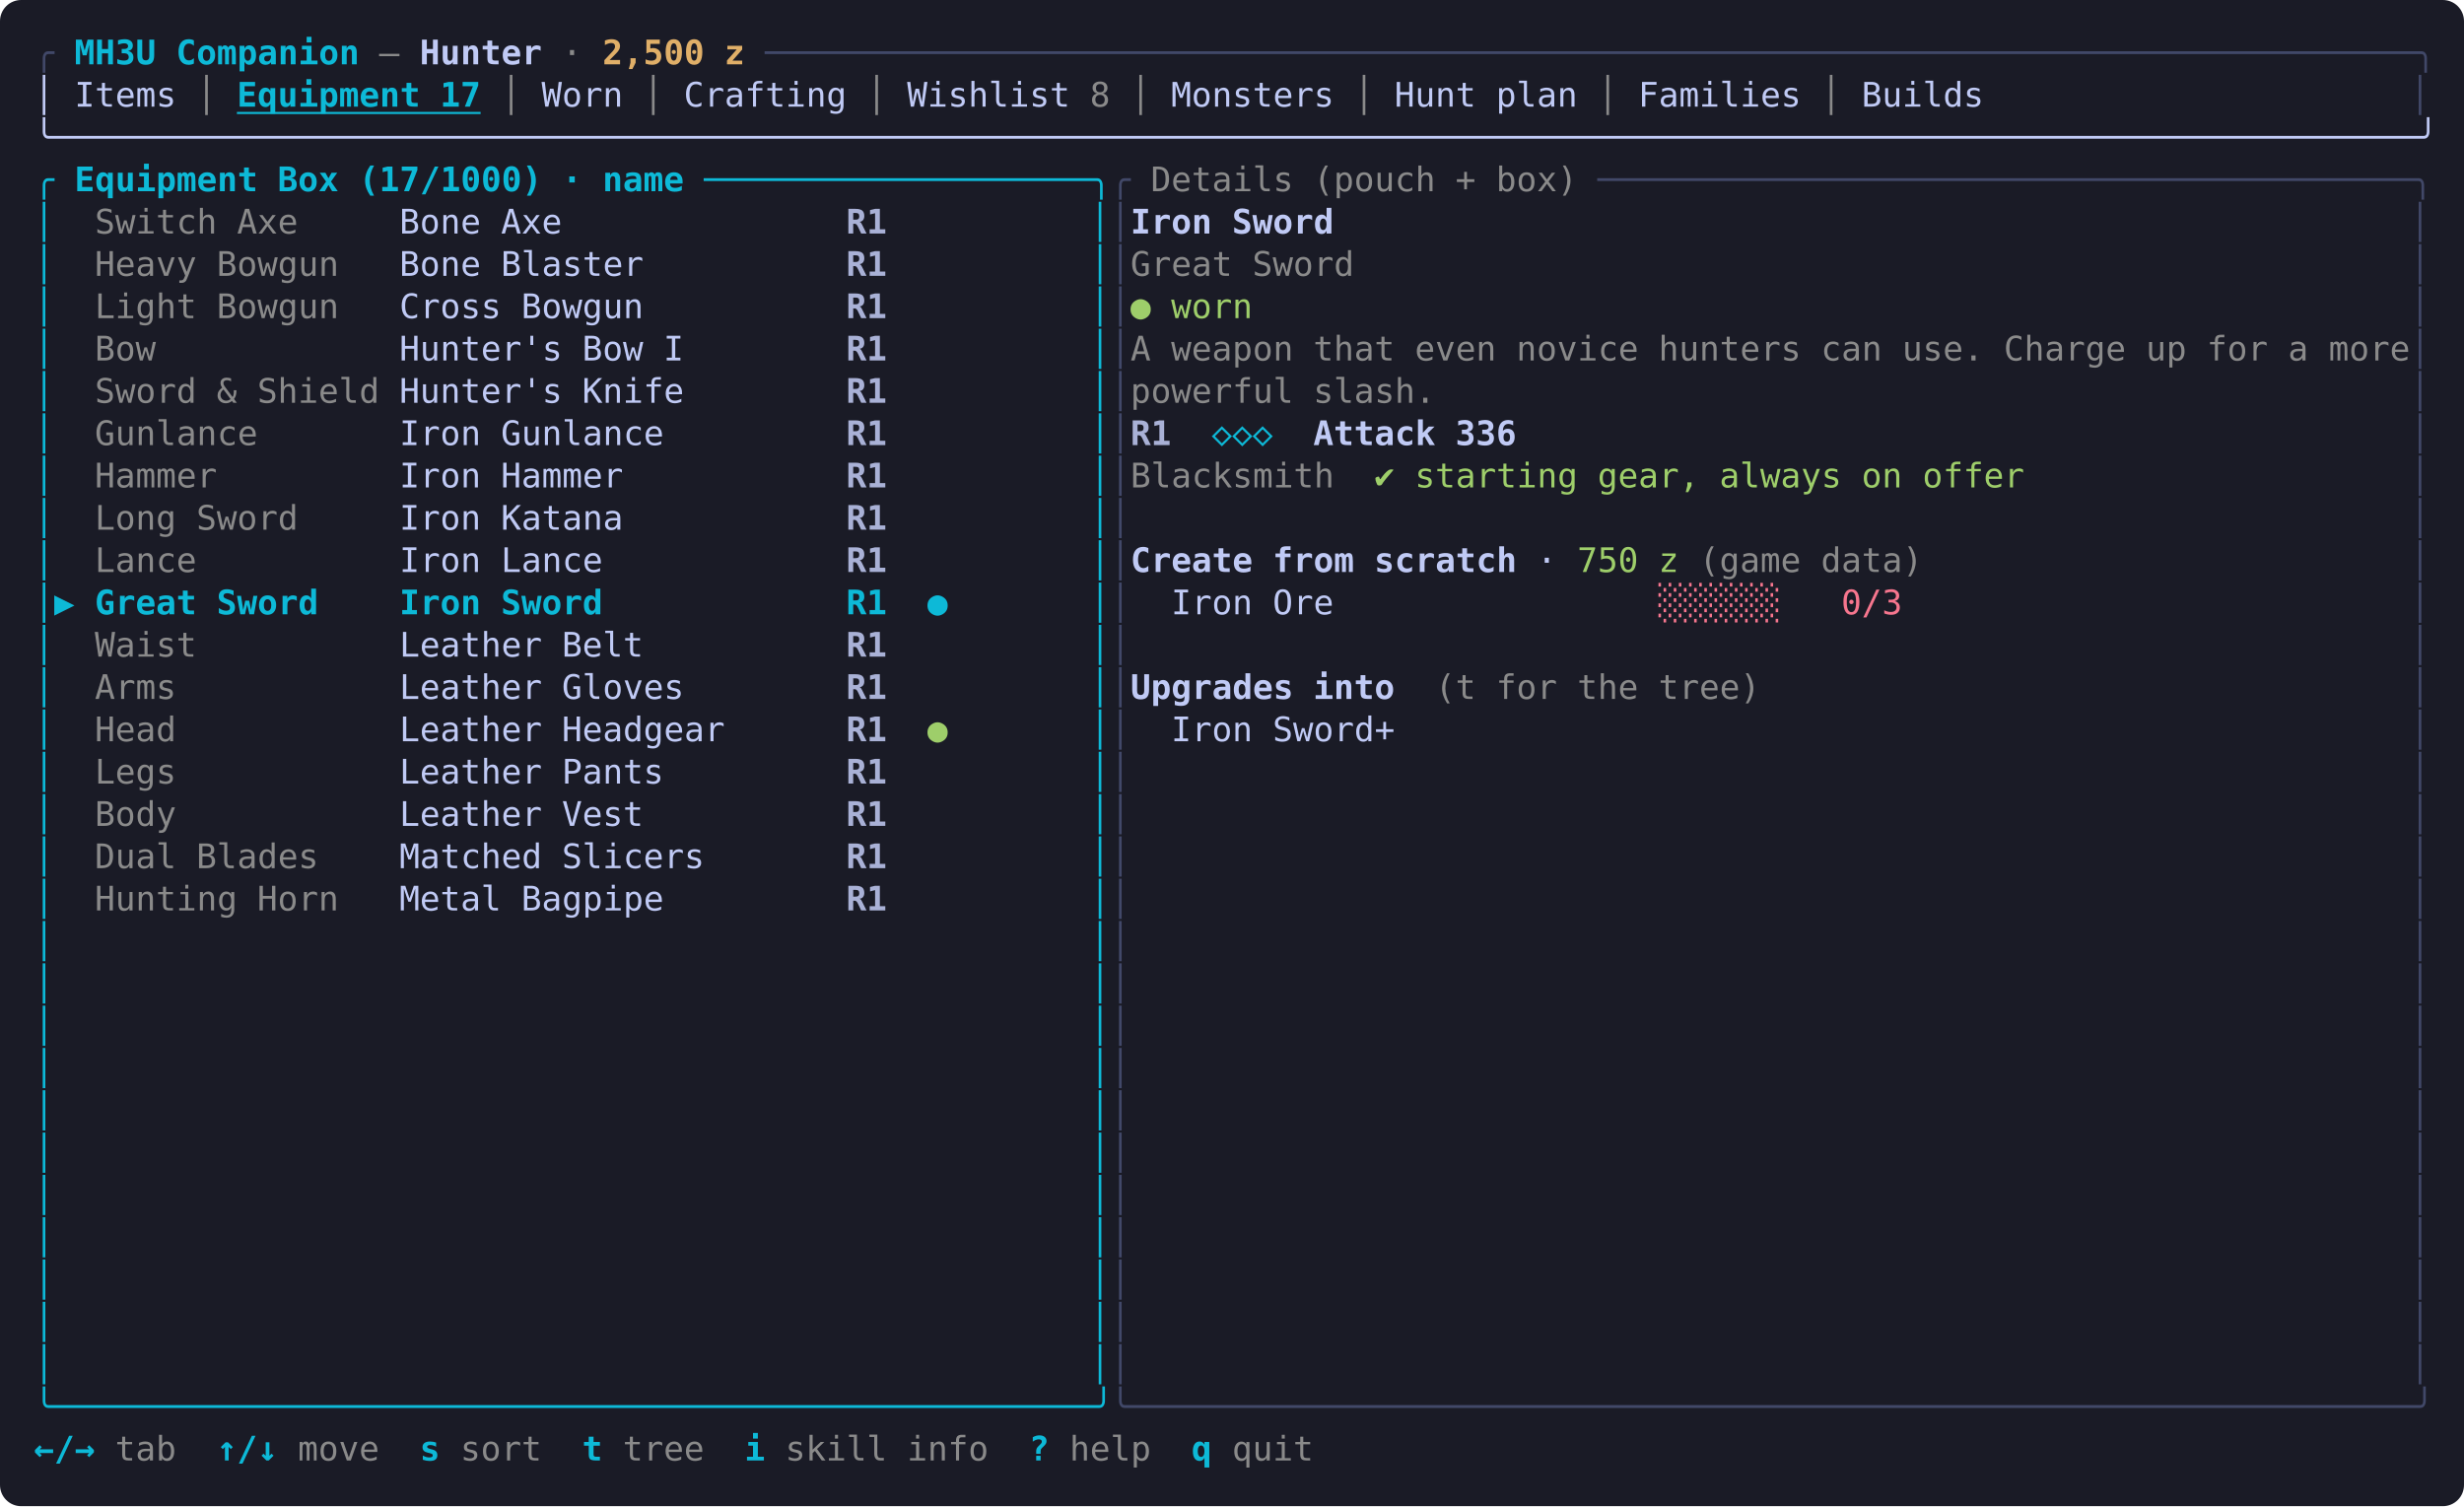
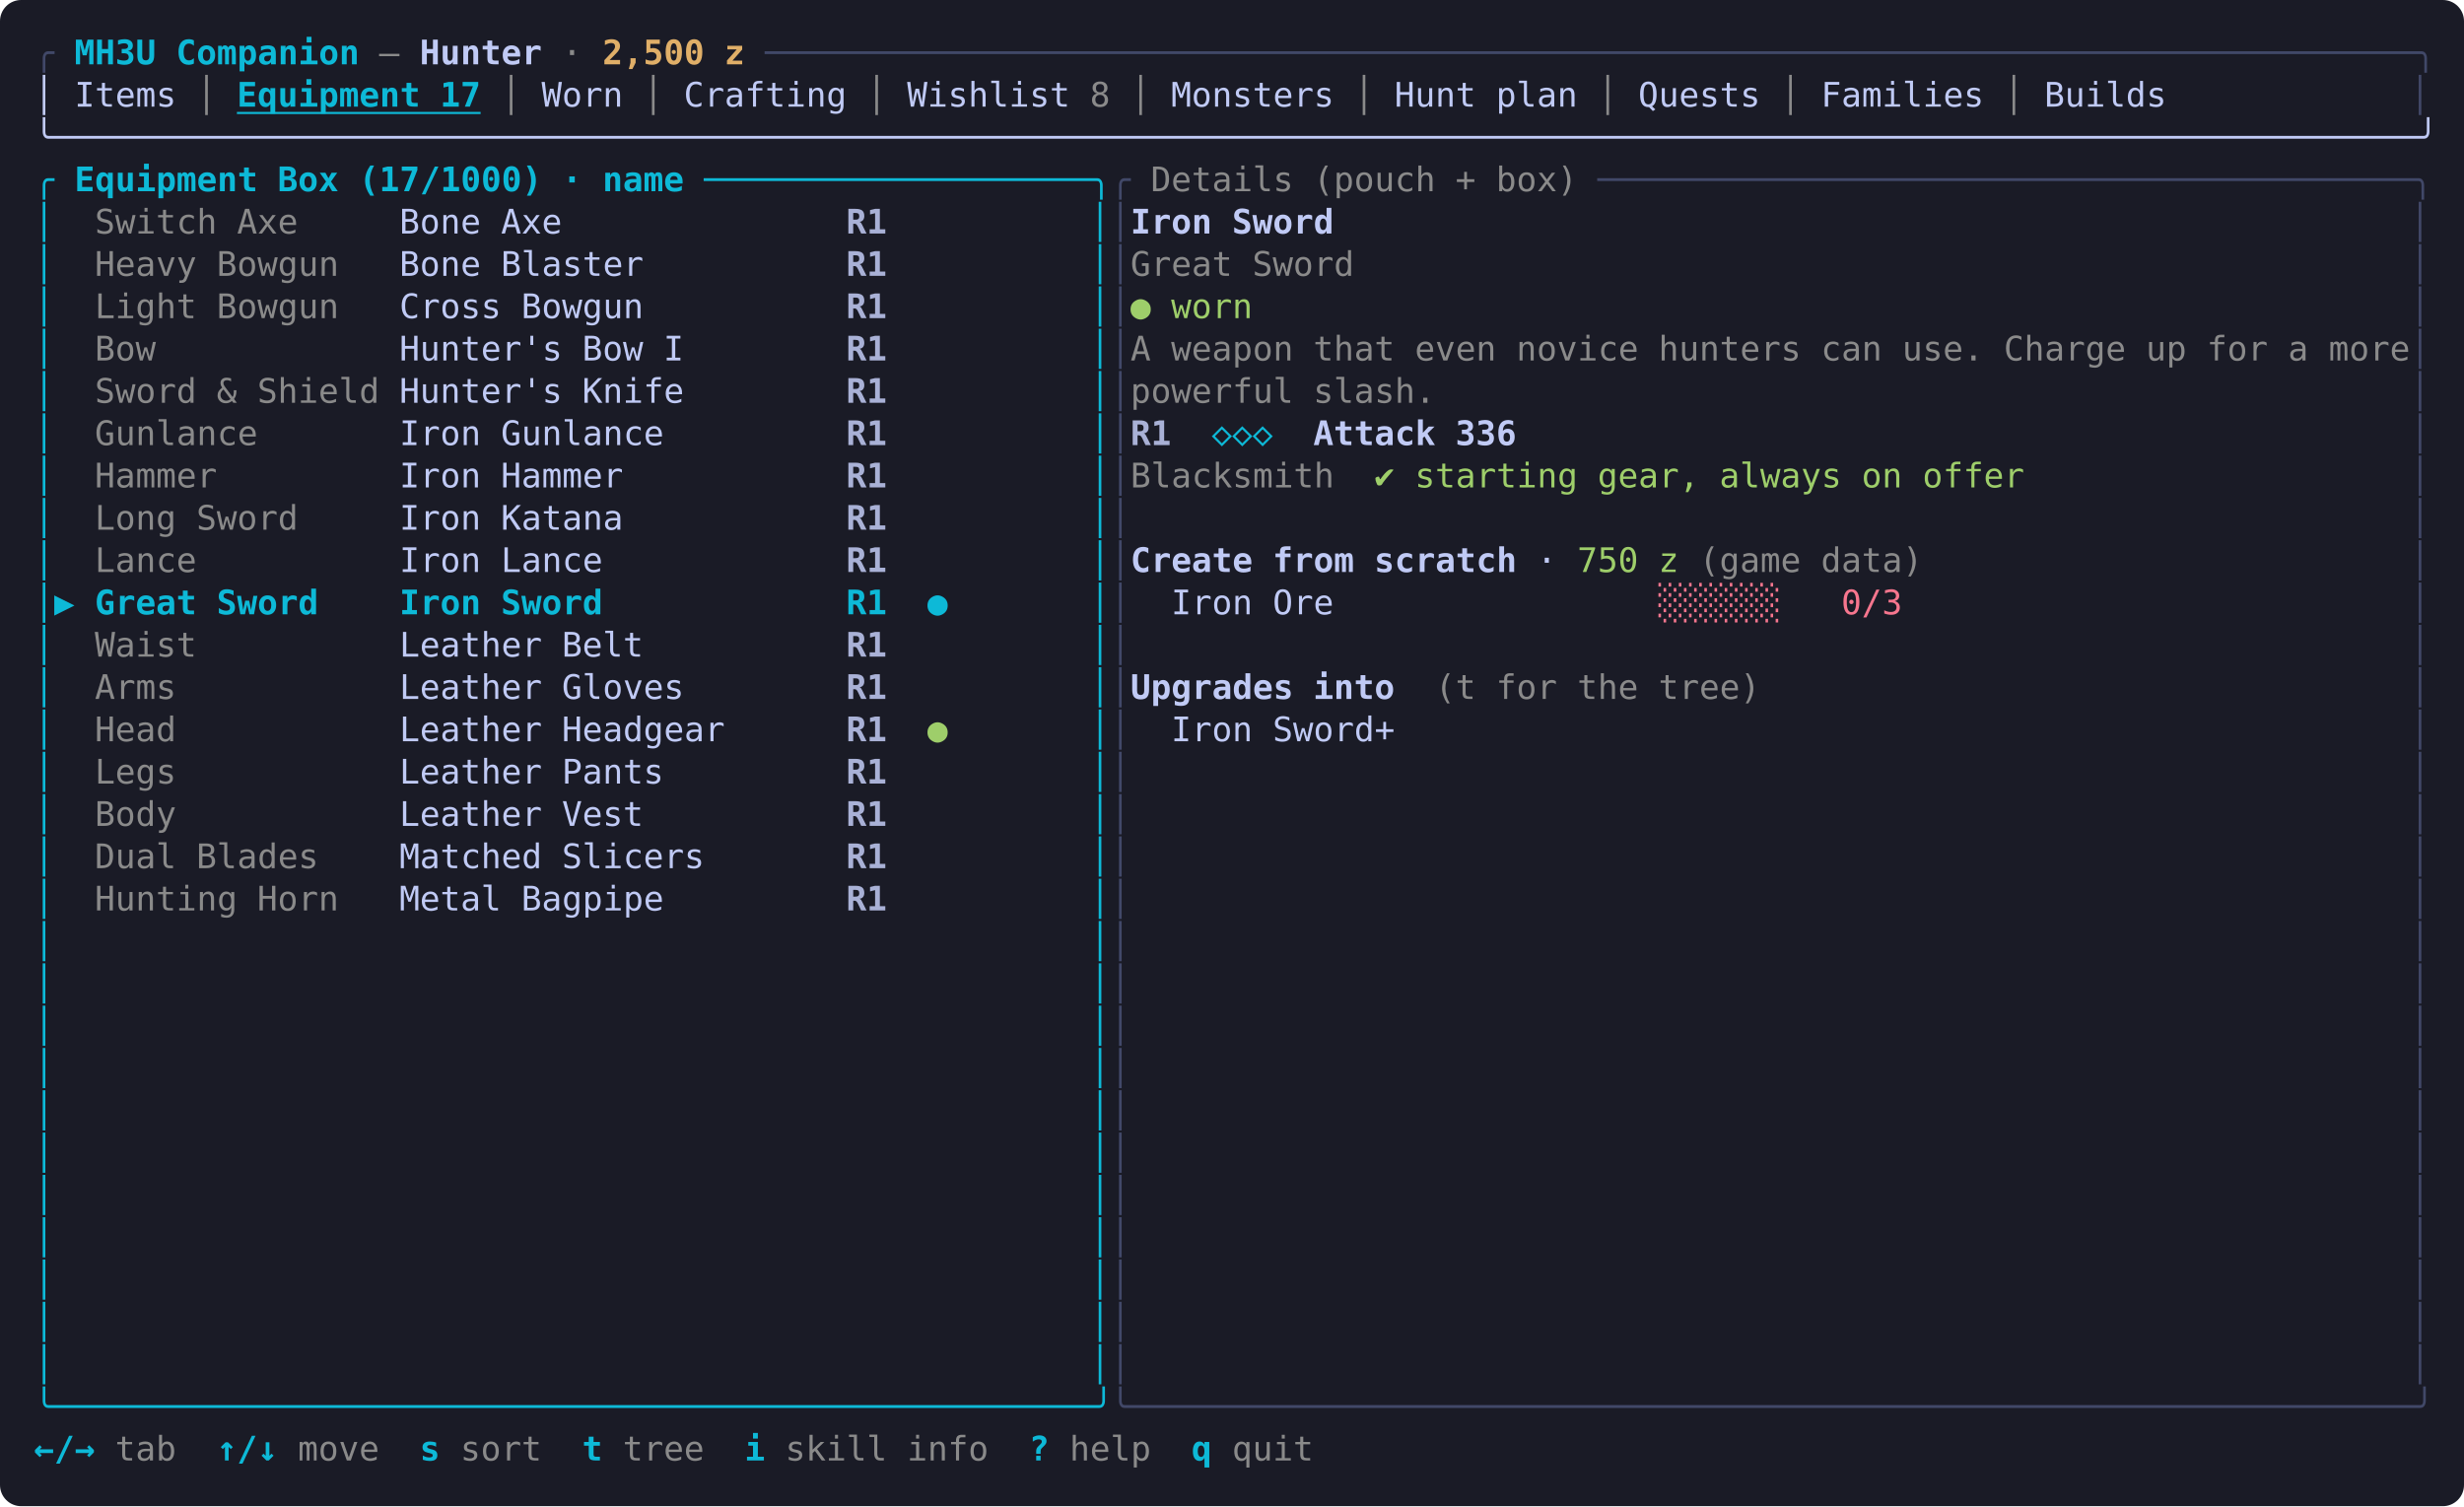
<svg xmlns="http://www.w3.org/2000/svg" width="1164.8" height="712" viewBox="0 0 1164.8 712" role="img">
  <rect width="100%" height="100%" rx="10" fill="#1a1b26" />
  <g font-family="'JetBrains Mono','JetBrainsMono Nerd Font','DejaVu Sans Mono',Menlo,Consolas,monospace" font-size="16">
    <text x="16.0" y="30.4" textLength="9.6" lengthAdjust="spacing" fill="#414868">╭</text>
    <text x="35.2" y="30.4" textLength="38.4" lengthAdjust="spacing" fill="#0db9d7" font-weight="bold">MH3U</text>
    <text x="83.2" y="30.4" textLength="86.4" lengthAdjust="spacing" fill="#0db9d7" font-weight="bold">Companion</text>
    <text x="179.2" y="30.4" textLength="9.6" lengthAdjust="spacing" fill="#8a8a8a">—</text>
    <text x="198.4" y="30.4" textLength="57.6" lengthAdjust="spacing" fill="#c0caf5" font-weight="bold">Hunter</text>
    <text x="265.6" y="30.4" textLength="9.6" lengthAdjust="spacing" fill="#8a8a8a">·</text>
    <text x="284.8" y="30.4" textLength="48.0" lengthAdjust="spacing" fill="#e0af68" font-weight="bold">2,500</text>
    <text x="342.4" y="30.4" textLength="9.6" lengthAdjust="spacing" fill="#e0af68" font-weight="bold">z</text>
    <text x="361.6" y="30.4" textLength="787.2" lengthAdjust="spacing" fill="#414868">─────────────────────────────────────────────────────────────────────────────────╮</text>
    <text x="16.0" y="50.4" textLength="9.6" lengthAdjust="spacing" fill="#c0caf5">│</text>
    <text x="35.2" y="50.4" textLength="48.0" lengthAdjust="spacing" fill="#c0caf5">Items</text>
    <text x="92.8" y="50.4" textLength="9.6" lengthAdjust="spacing" fill="#8a8a8a">│</text>
    <text x="112.0" y="50.4" textLength="86.4" lengthAdjust="spacing" fill="#0db9d7" font-weight="bold">Equipment</text>
    <text x="208.0" y="50.4" textLength="19.2" lengthAdjust="spacing" fill="#0db9d7" font-weight="bold">17</text>
    <line x1="112.0" y1="53.4" x2="227.2" y2="53.4" stroke="#0db9d7" stroke-width="1" />
    <text x="236.8" y="50.4" textLength="9.6" lengthAdjust="spacing" fill="#8a8a8a">│</text>
    <text x="256.0" y="50.4" textLength="38.4" lengthAdjust="spacing" fill="#c0caf5">Worn</text>
    <text x="304.0" y="50.4" textLength="9.6" lengthAdjust="spacing" fill="#8a8a8a">│</text>
    <text x="323.2" y="50.4" textLength="76.8" lengthAdjust="spacing" fill="#c0caf5">Crafting</text>
    <text x="409.6" y="50.4" textLength="9.6" lengthAdjust="spacing" fill="#8a8a8a">│</text>
    <text x="428.8" y="50.4" textLength="76.8" lengthAdjust="spacing" fill="#c0caf5">Wishlist</text>
    <text x="515.2" y="50.4" textLength="9.6" lengthAdjust="spacing" fill="#8a8a8a">8</text>
    <text x="534.4" y="50.4" textLength="9.6" lengthAdjust="spacing" fill="#8a8a8a">│</text>
    <text x="553.6" y="50.4" textLength="76.8" lengthAdjust="spacing" fill="#c0caf5">Monsters</text>
    <text x="640.0" y="50.4" textLength="9.6" lengthAdjust="spacing" fill="#8a8a8a">│</text>
    <text x="659.2" y="50.4" textLength="38.4" lengthAdjust="spacing" fill="#c0caf5">Hunt</text>
    <text x="707.2" y="50.4" textLength="38.4" lengthAdjust="spacing" fill="#c0caf5">plan</text>
    <text x="755.2" y="50.4" textLength="9.6" lengthAdjust="spacing" fill="#8a8a8a">│</text>
-     <text x="774.4" y="50.4" textLength="76.8" lengthAdjust="spacing" fill="#c0caf5">Families</text>
-     <text x="860.8" y="50.4" textLength="9.6" lengthAdjust="spacing" fill="#8a8a8a">│</text>
-     <text x="880.0" y="50.4" textLength="57.6" lengthAdjust="spacing" fill="#c0caf5">Builds</text>
+     <text x="774.4" y="50.4" textLength="57.6" lengthAdjust="spacing" fill="#c0caf5">Quests</text>
+     <text x="841.6" y="50.4" textLength="9.6" lengthAdjust="spacing" fill="#8a8a8a">│</text>
+     <text x="860.8" y="50.4" textLength="76.8" lengthAdjust="spacing" fill="#c0caf5">Families</text>
+     <text x="947.2" y="50.4" textLength="9.6" lengthAdjust="spacing" fill="#8a8a8a">│</text>
+     <text x="966.4" y="50.4" textLength="57.6" lengthAdjust="spacing" fill="#c0caf5">Builds</text>
    <text x="1139.2" y="50.4" textLength="9.6" lengthAdjust="spacing" fill="#414868">│</text>
    <text x="16.0" y="70.4" textLength="1132.8" lengthAdjust="spacing" fill="#c0caf5">╰────────────────────────────────────────────────────────────────────────────────────────────────────────────────────╯</text>
    <text x="16.0" y="90.4" textLength="9.6" lengthAdjust="spacing" fill="#0db9d7">╭</text>
    <text x="35.2" y="90.4" textLength="86.4" lengthAdjust="spacing" fill="#0db9d7" font-weight="bold">Equipment</text>
    <text x="131.2" y="90.4" textLength="28.8" lengthAdjust="spacing" fill="#0db9d7" font-weight="bold">Box</text>
    <text x="169.6" y="90.4" textLength="86.4" lengthAdjust="spacing" fill="#0db9d7" font-weight="bold">(17/1000)</text>
    <text x="265.6" y="90.4" textLength="9.6" lengthAdjust="spacing" fill="#0db9d7" font-weight="bold">·</text>
    <text x="284.8" y="90.4" textLength="38.4" lengthAdjust="spacing" fill="#0db9d7" font-weight="bold">name</text>
    <text x="332.8" y="90.4" textLength="192.0" lengthAdjust="spacing" fill="#0db9d7">───────────────────╮</text>
    <text x="524.8" y="90.4" textLength="9.6" lengthAdjust="spacing" fill="#414868">╭</text>
    <text x="544.0" y="90.4" textLength="67.2" lengthAdjust="spacing" fill="#8a8a8a">Details</text>
    <text x="620.8" y="90.4" textLength="57.6" lengthAdjust="spacing" fill="#8a8a8a">(pouch</text>
    <text x="688.0" y="90.4" textLength="9.6" lengthAdjust="spacing" fill="#8a8a8a">+</text>
    <text x="707.2" y="90.4" textLength="38.4" lengthAdjust="spacing" fill="#8a8a8a">box)</text>
    <text x="755.2" y="90.4" textLength="393.6" lengthAdjust="spacing" fill="#414868">────────────────────────────────────────╮</text>
    <text x="16.0" y="110.4" textLength="9.6" lengthAdjust="spacing" fill="#0db9d7">│</text>
    <text x="44.8" y="110.4" textLength="57.6" lengthAdjust="spacing" fill="#8a8a8a">Switch</text>
    <text x="112.0" y="110.4" textLength="28.8" lengthAdjust="spacing" fill="#8a8a8a">Axe</text>
    <text x="188.8" y="110.4" textLength="38.4" lengthAdjust="spacing" fill="#c0caf5">Bone</text>
    <text x="236.8" y="110.4" textLength="28.8" lengthAdjust="spacing" fill="#c0caf5">Axe</text>
    <text x="400.0" y="110.4" textLength="19.2" lengthAdjust="spacing" fill="#a9b1d6" font-weight="bold">R1</text>
    <text x="515.2" y="110.4" textLength="9.6" lengthAdjust="spacing" fill="#0db9d7">│</text>
    <text x="524.8" y="110.4" textLength="9.6" lengthAdjust="spacing" fill="#414868">│</text>
    <text x="534.4" y="110.4" textLength="38.4" lengthAdjust="spacing" fill="#c0caf5" font-weight="bold">Iron</text>
    <text x="582.4" y="110.4" textLength="48.0" lengthAdjust="spacing" fill="#c0caf5" font-weight="bold">Sword</text>
    <text x="1139.2" y="110.4" textLength="9.6" lengthAdjust="spacing" fill="#414868">│</text>
    <text x="16.0" y="130.4" textLength="9.6" lengthAdjust="spacing" fill="#0db9d7">│</text>
    <text x="44.8" y="130.4" textLength="48.0" lengthAdjust="spacing" fill="#8a8a8a">Heavy</text>
    <text x="102.4" y="130.4" textLength="57.6" lengthAdjust="spacing" fill="#8a8a8a">Bowgun</text>
    <text x="188.8" y="130.4" textLength="38.4" lengthAdjust="spacing" fill="#c0caf5">Bone</text>
    <text x="236.8" y="130.4" textLength="67.2" lengthAdjust="spacing" fill="#c0caf5">Blaster</text>
    <text x="400.0" y="130.4" textLength="19.2" lengthAdjust="spacing" fill="#a9b1d6" font-weight="bold">R1</text>
    <text x="515.2" y="130.4" textLength="9.6" lengthAdjust="spacing" fill="#0db9d7">│</text>
    <text x="524.8" y="130.4" textLength="9.6" lengthAdjust="spacing" fill="#414868">│</text>
    <text x="534.4" y="130.4" textLength="48.0" lengthAdjust="spacing" fill="#8a8a8a">Great</text>
    <text x="592.0" y="130.4" textLength="48.0" lengthAdjust="spacing" fill="#8a8a8a">Sword</text>
    <text x="1139.2" y="130.4" textLength="9.6" lengthAdjust="spacing" fill="#414868">│</text>
    <text x="16.0" y="150.4" textLength="9.6" lengthAdjust="spacing" fill="#0db9d7">│</text>
    <text x="44.8" y="150.4" textLength="48.0" lengthAdjust="spacing" fill="#8a8a8a">Light</text>
    <text x="102.4" y="150.4" textLength="57.6" lengthAdjust="spacing" fill="#8a8a8a">Bowgun</text>
    <text x="188.8" y="150.4" textLength="48.0" lengthAdjust="spacing" fill="#c0caf5">Cross</text>
    <text x="246.4" y="150.4" textLength="57.6" lengthAdjust="spacing" fill="#c0caf5">Bowgun</text>
    <text x="400.0" y="150.4" textLength="19.2" lengthAdjust="spacing" fill="#a9b1d6" font-weight="bold">R1</text>
    <text x="515.2" y="150.4" textLength="9.6" lengthAdjust="spacing" fill="#0db9d7">│</text>
    <text x="524.8" y="150.4" textLength="9.6" lengthAdjust="spacing" fill="#414868">│</text>
    <text x="534.4" y="150.4" textLength="9.6" lengthAdjust="spacing" fill="#9ece6a">●</text>
    <text x="553.6" y="150.4" textLength="38.4" lengthAdjust="spacing" fill="#9ece6a">worn</text>
    <text x="1139.2" y="150.4" textLength="9.6" lengthAdjust="spacing" fill="#414868">│</text>
    <text x="16.0" y="170.4" textLength="9.6" lengthAdjust="spacing" fill="#0db9d7">│</text>
    <text x="44.8" y="170.4" textLength="28.8" lengthAdjust="spacing" fill="#8a8a8a">Bow</text>
    <text x="188.8" y="170.4" textLength="76.8" lengthAdjust="spacing" fill="#c0caf5">Hunter's</text>
    <text x="275.2" y="170.4" textLength="28.8" lengthAdjust="spacing" fill="#c0caf5">Bow</text>
    <text x="313.6" y="170.4" textLength="9.6" lengthAdjust="spacing" fill="#c0caf5">I</text>
    <text x="400.0" y="170.4" textLength="19.2" lengthAdjust="spacing" fill="#a9b1d6" font-weight="bold">R1</text>
    <text x="515.2" y="170.4" textLength="9.6" lengthAdjust="spacing" fill="#0db9d7">│</text>
    <text x="524.8" y="170.4" textLength="9.6" lengthAdjust="spacing" fill="#414868">│</text>
    <text x="534.4" y="170.4" textLength="9.6" lengthAdjust="spacing" fill="#8a8a8a">A</text>
    <text x="553.6" y="170.4" textLength="57.6" lengthAdjust="spacing" fill="#8a8a8a">weapon</text>
    <text x="620.8" y="170.4" textLength="38.4" lengthAdjust="spacing" fill="#8a8a8a">that</text>
    <text x="668.8" y="170.4" textLength="38.4" lengthAdjust="spacing" fill="#8a8a8a">even</text>
    <text x="716.8" y="170.4" textLength="57.6" lengthAdjust="spacing" fill="#8a8a8a">novice</text>
    <text x="784.0" y="170.4" textLength="67.2" lengthAdjust="spacing" fill="#8a8a8a">hunters</text>
    <text x="860.8" y="170.4" textLength="28.8" lengthAdjust="spacing" fill="#8a8a8a">can</text>
    <text x="899.2" y="170.4" textLength="38.4" lengthAdjust="spacing" fill="#8a8a8a">use.</text>
    <text x="947.2" y="170.4" textLength="57.6" lengthAdjust="spacing" fill="#8a8a8a">Charge</text>
    <text x="1014.4" y="170.4" textLength="19.2" lengthAdjust="spacing" fill="#8a8a8a">up</text>
    <text x="1043.2" y="170.4" textLength="28.8" lengthAdjust="spacing" fill="#8a8a8a">for</text>
    <text x="1081.6" y="170.4" textLength="9.6" lengthAdjust="spacing" fill="#8a8a8a">a</text>
    <text x="1100.8" y="170.4" textLength="38.4" lengthAdjust="spacing" fill="#8a8a8a">more</text>
    <text x="1139.2" y="170.4" textLength="9.6" lengthAdjust="spacing" fill="#414868">│</text>
    <text x="16.0" y="190.4" textLength="9.6" lengthAdjust="spacing" fill="#0db9d7">│</text>
    <text x="44.8" y="190.4" textLength="48.0" lengthAdjust="spacing" fill="#8a8a8a">Sword</text>
    <text x="102.4" y="190.4" textLength="9.6" lengthAdjust="spacing" fill="#8a8a8a">&amp;</text>
    <text x="121.6" y="190.4" textLength="57.6" lengthAdjust="spacing" fill="#8a8a8a">Shield</text>
    <text x="188.8" y="190.4" textLength="76.8" lengthAdjust="spacing" fill="#c0caf5">Hunter's</text>
    <text x="275.2" y="190.4" textLength="48.0" lengthAdjust="spacing" fill="#c0caf5">Knife</text>
    <text x="400.0" y="190.4" textLength="19.2" lengthAdjust="spacing" fill="#a9b1d6" font-weight="bold">R1</text>
    <text x="515.2" y="190.4" textLength="9.6" lengthAdjust="spacing" fill="#0db9d7">│</text>
    <text x="524.8" y="190.4" textLength="9.6" lengthAdjust="spacing" fill="#414868">│</text>
    <text x="534.4" y="190.4" textLength="76.8" lengthAdjust="spacing" fill="#8a8a8a">powerful</text>
    <text x="620.8" y="190.4" textLength="57.6" lengthAdjust="spacing" fill="#8a8a8a">slash.</text>
    <text x="1139.2" y="190.4" textLength="9.6" lengthAdjust="spacing" fill="#414868">│</text>
    <text x="16.0" y="210.4" textLength="9.6" lengthAdjust="spacing" fill="#0db9d7">│</text>
    <text x="44.8" y="210.4" textLength="76.8" lengthAdjust="spacing" fill="#8a8a8a">Gunlance</text>
    <text x="188.8" y="210.4" textLength="38.4" lengthAdjust="spacing" fill="#c0caf5">Iron</text>
    <text x="236.8" y="210.4" textLength="76.8" lengthAdjust="spacing" fill="#c0caf5">Gunlance</text>
    <text x="400.0" y="210.4" textLength="19.2" lengthAdjust="spacing" fill="#a9b1d6" font-weight="bold">R1</text>
    <text x="515.2" y="210.4" textLength="9.6" lengthAdjust="spacing" fill="#0db9d7">│</text>
    <text x="524.8" y="210.4" textLength="9.6" lengthAdjust="spacing" fill="#414868">│</text>
    <text x="534.4" y="210.4" textLength="19.2" lengthAdjust="spacing" fill="#a9b1d6" font-weight="bold">R1</text>
    <text x="572.8" y="210.4" textLength="28.8" lengthAdjust="spacing" fill="#0db9d7">◇◇◇</text>
    <text x="620.8" y="210.4" textLength="57.6" lengthAdjust="spacing" fill="#c0caf5" font-weight="bold">Attack</text>
    <text x="688.0" y="210.4" textLength="28.8" lengthAdjust="spacing" fill="#c0caf5" font-weight="bold">336</text>
    <text x="1139.2" y="210.4" textLength="9.6" lengthAdjust="spacing" fill="#414868">│</text>
    <text x="16.0" y="230.4" textLength="9.6" lengthAdjust="spacing" fill="#0db9d7">│</text>
    <text x="44.8" y="230.4" textLength="57.6" lengthAdjust="spacing" fill="#8a8a8a">Hammer</text>
    <text x="188.8" y="230.4" textLength="38.4" lengthAdjust="spacing" fill="#c0caf5">Iron</text>
    <text x="236.8" y="230.4" textLength="57.6" lengthAdjust="spacing" fill="#c0caf5">Hammer</text>
    <text x="400.0" y="230.4" textLength="19.2" lengthAdjust="spacing" fill="#a9b1d6" font-weight="bold">R1</text>
    <text x="515.2" y="230.4" textLength="9.6" lengthAdjust="spacing" fill="#0db9d7">│</text>
    <text x="524.8" y="230.4" textLength="9.6" lengthAdjust="spacing" fill="#414868">│</text>
    <text x="534.4" y="230.4" textLength="96.0" lengthAdjust="spacing" fill="#8a8a8a">Blacksmith</text>
    <text x="649.6" y="230.4" textLength="9.6" lengthAdjust="spacing" fill="#9ece6a">✔︎</text>
    <text x="668.8" y="230.4" textLength="76.8" lengthAdjust="spacing" fill="#9ece6a">starting</text>
    <text x="755.2" y="230.4" textLength="48.0" lengthAdjust="spacing" fill="#9ece6a">gear,</text>
    <text x="812.8" y="230.4" textLength="57.6" lengthAdjust="spacing" fill="#9ece6a">always</text>
    <text x="880.0" y="230.4" textLength="19.2" lengthAdjust="spacing" fill="#9ece6a">on</text>
    <text x="908.8" y="230.4" textLength="48.0" lengthAdjust="spacing" fill="#9ece6a">offer</text>
    <text x="1139.2" y="230.4" textLength="9.6" lengthAdjust="spacing" fill="#414868">│</text>
    <text x="16.0" y="250.4" textLength="9.6" lengthAdjust="spacing" fill="#0db9d7">│</text>
    <text x="44.8" y="250.4" textLength="38.4" lengthAdjust="spacing" fill="#8a8a8a">Long</text>
    <text x="92.8" y="250.4" textLength="48.0" lengthAdjust="spacing" fill="#8a8a8a">Sword</text>
    <text x="188.8" y="250.4" textLength="38.4" lengthAdjust="spacing" fill="#c0caf5">Iron</text>
    <text x="236.8" y="250.4" textLength="57.6" lengthAdjust="spacing" fill="#c0caf5">Katana</text>
    <text x="400.0" y="250.4" textLength="19.2" lengthAdjust="spacing" fill="#a9b1d6" font-weight="bold">R1</text>
    <text x="515.2" y="250.4" textLength="9.6" lengthAdjust="spacing" fill="#0db9d7">│</text>
    <text x="524.8" y="250.4" textLength="9.6" lengthAdjust="spacing" fill="#414868">│</text>
    <text x="1139.2" y="250.4" textLength="9.6" lengthAdjust="spacing" fill="#414868">│</text>
    <text x="16.0" y="270.4" textLength="9.6" lengthAdjust="spacing" fill="#0db9d7">│</text>
    <text x="44.8" y="270.4" textLength="48.0" lengthAdjust="spacing" fill="#8a8a8a">Lance</text>
    <text x="188.8" y="270.4" textLength="38.4" lengthAdjust="spacing" fill="#c0caf5">Iron</text>
    <text x="236.8" y="270.4" textLength="48.0" lengthAdjust="spacing" fill="#c0caf5">Lance</text>
    <text x="400.0" y="270.4" textLength="19.2" lengthAdjust="spacing" fill="#a9b1d6" font-weight="bold">R1</text>
    <text x="515.2" y="270.4" textLength="9.6" lengthAdjust="spacing" fill="#0db9d7">│</text>
    <text x="524.8" y="270.4" textLength="9.6" lengthAdjust="spacing" fill="#414868">│</text>
    <text x="534.4" y="270.4" textLength="57.6" lengthAdjust="spacing" fill="#c0caf5" font-weight="bold">Create</text>
    <text x="601.6" y="270.4" textLength="38.4" lengthAdjust="spacing" fill="#c0caf5" font-weight="bold">from</text>
    <text x="649.6" y="270.4" textLength="67.2" lengthAdjust="spacing" fill="#c0caf5" font-weight="bold">scratch</text>
    <text x="726.4" y="270.4" textLength="9.6" lengthAdjust="spacing" fill="#c0caf5">·</text>
    <text x="745.6" y="270.4" textLength="28.8" lengthAdjust="spacing" fill="#9ece6a">750</text>
    <text x="784.0" y="270.4" textLength="9.6" lengthAdjust="spacing" fill="#9ece6a">z</text>
    <text x="803.2" y="270.4" textLength="48.0" lengthAdjust="spacing" fill="#8a8a8a">(game</text>
    <text x="860.8" y="270.4" textLength="48.0" lengthAdjust="spacing" fill="#8a8a8a">data)</text>
    <text x="1139.2" y="270.4" textLength="9.6" lengthAdjust="spacing" fill="#414868">│</text>
    <text x="16.0" y="290.4" textLength="9.6" lengthAdjust="spacing" fill="#0db9d7">│</text>
    <text x="25.6" y="290.4" textLength="9.6" lengthAdjust="spacing" fill="#0db9d7" font-weight="bold">▶︎</text>
    <text x="44.8" y="290.4" textLength="48.0" lengthAdjust="spacing" fill="#0db9d7" font-weight="bold">Great</text>
    <text x="102.4" y="290.4" textLength="48.0" lengthAdjust="spacing" fill="#0db9d7" font-weight="bold">Sword</text>
    <text x="188.8" y="290.4" textLength="38.4" lengthAdjust="spacing" fill="#0db9d7" font-weight="bold">Iron</text>
    <text x="236.8" y="290.4" textLength="48.0" lengthAdjust="spacing" fill="#0db9d7" font-weight="bold">Sword</text>
    <text x="400.0" y="290.4" textLength="19.2" lengthAdjust="spacing" fill="#0db9d7" font-weight="bold">R1</text>
    <text x="438.4" y="290.4" textLength="9.6" lengthAdjust="spacing" fill="#0db9d7" font-weight="bold">●</text>
    <text x="515.2" y="290.4" textLength="9.6" lengthAdjust="spacing" fill="#0db9d7">│</text>
    <text x="524.8" y="290.4" textLength="9.6" lengthAdjust="spacing" fill="#414868">│</text>
    <text x="553.6" y="290.4" textLength="38.4" lengthAdjust="spacing" fill="#c0caf5">Iron</text>
    <text x="601.6" y="290.4" textLength="28.8" lengthAdjust="spacing" fill="#c0caf5">Ore</text>
    <text x="784.0" y="290.4" textLength="57.6" lengthAdjust="spacing" fill="#f7768e">░░░░░░</text>
    <text x="870.4" y="290.4" textLength="28.8" lengthAdjust="spacing" fill="#f7768e">0/3</text>
    <text x="1139.2" y="290.4" textLength="9.6" lengthAdjust="spacing" fill="#414868">│</text>
    <text x="16.0" y="310.4" textLength="9.6" lengthAdjust="spacing" fill="#0db9d7">│</text>
    <text x="44.8" y="310.4" textLength="48.0" lengthAdjust="spacing" fill="#8a8a8a">Waist</text>
    <text x="188.8" y="310.4" textLength="67.2" lengthAdjust="spacing" fill="#c0caf5">Leather</text>
    <text x="265.6" y="310.4" textLength="38.4" lengthAdjust="spacing" fill="#c0caf5">Belt</text>
    <text x="400.0" y="310.4" textLength="19.2" lengthAdjust="spacing" fill="#a9b1d6" font-weight="bold">R1</text>
    <text x="515.2" y="310.4" textLength="9.6" lengthAdjust="spacing" fill="#0db9d7">│</text>
    <text x="524.8" y="310.4" textLength="9.6" lengthAdjust="spacing" fill="#414868">│</text>
    <text x="1139.2" y="310.4" textLength="9.6" lengthAdjust="spacing" fill="#414868">│</text>
    <text x="16.0" y="330.4" textLength="9.6" lengthAdjust="spacing" fill="#0db9d7">│</text>
    <text x="44.8" y="330.4" textLength="38.4" lengthAdjust="spacing" fill="#8a8a8a">Arms</text>
    <text x="188.8" y="330.4" textLength="67.2" lengthAdjust="spacing" fill="#c0caf5">Leather</text>
    <text x="265.6" y="330.4" textLength="57.6" lengthAdjust="spacing" fill="#c0caf5">Gloves</text>
    <text x="400.0" y="330.4" textLength="19.2" lengthAdjust="spacing" fill="#a9b1d6" font-weight="bold">R1</text>
    <text x="515.2" y="330.4" textLength="9.6" lengthAdjust="spacing" fill="#0db9d7">│</text>
    <text x="524.8" y="330.4" textLength="9.6" lengthAdjust="spacing" fill="#414868">│</text>
    <text x="534.4" y="330.4" textLength="76.8" lengthAdjust="spacing" fill="#c0caf5" font-weight="bold">Upgrades</text>
    <text x="620.8" y="330.4" textLength="38.4" lengthAdjust="spacing" fill="#c0caf5" font-weight="bold">into</text>
    <text x="678.4" y="330.4" textLength="19.2" lengthAdjust="spacing" fill="#8a8a8a">(t</text>
    <text x="707.2" y="330.4" textLength="28.8" lengthAdjust="spacing" fill="#8a8a8a">for</text>
    <text x="745.6" y="330.4" textLength="28.8" lengthAdjust="spacing" fill="#8a8a8a">the</text>
    <text x="784.0" y="330.4" textLength="48.0" lengthAdjust="spacing" fill="#8a8a8a">tree)</text>
    <text x="1139.2" y="330.4" textLength="9.6" lengthAdjust="spacing" fill="#414868">│</text>
    <text x="16.0" y="350.4" textLength="9.6" lengthAdjust="spacing" fill="#0db9d7">│</text>
    <text x="44.8" y="350.4" textLength="38.4" lengthAdjust="spacing" fill="#8a8a8a">Head</text>
    <text x="188.8" y="350.4" textLength="67.2" lengthAdjust="spacing" fill="#c0caf5">Leather</text>
    <text x="265.6" y="350.4" textLength="76.8" lengthAdjust="spacing" fill="#c0caf5">Headgear</text>
    <text x="400.0" y="350.4" textLength="19.2" lengthAdjust="spacing" fill="#a9b1d6" font-weight="bold">R1</text>
    <text x="438.4" y="350.4" textLength="9.6" lengthAdjust="spacing" fill="#9ece6a">●</text>
    <text x="515.2" y="350.4" textLength="9.6" lengthAdjust="spacing" fill="#0db9d7">│</text>
    <text x="524.8" y="350.4" textLength="9.6" lengthAdjust="spacing" fill="#414868">│</text>
    <text x="553.6" y="350.4" textLength="38.4" lengthAdjust="spacing" fill="#c0caf5">Iron</text>
    <text x="601.6" y="350.4" textLength="57.6" lengthAdjust="spacing" fill="#c0caf5">Sword+</text>
    <text x="1139.2" y="350.4" textLength="9.6" lengthAdjust="spacing" fill="#414868">│</text>
    <text x="16.0" y="370.4" textLength="9.6" lengthAdjust="spacing" fill="#0db9d7">│</text>
    <text x="44.8" y="370.4" textLength="38.4" lengthAdjust="spacing" fill="#8a8a8a">Legs</text>
    <text x="188.8" y="370.4" textLength="67.2" lengthAdjust="spacing" fill="#c0caf5">Leather</text>
    <text x="265.6" y="370.4" textLength="48.0" lengthAdjust="spacing" fill="#c0caf5">Pants</text>
    <text x="400.0" y="370.4" textLength="19.2" lengthAdjust="spacing" fill="#a9b1d6" font-weight="bold">R1</text>
    <text x="515.2" y="370.4" textLength="9.6" lengthAdjust="spacing" fill="#0db9d7">│</text>
    <text x="524.8" y="370.4" textLength="9.6" lengthAdjust="spacing" fill="#414868">│</text>
    <text x="1139.2" y="370.4" textLength="9.6" lengthAdjust="spacing" fill="#414868">│</text>
    <text x="16.0" y="390.4" textLength="9.6" lengthAdjust="spacing" fill="#0db9d7">│</text>
    <text x="44.8" y="390.4" textLength="38.4" lengthAdjust="spacing" fill="#8a8a8a">Body</text>
    <text x="188.8" y="390.4" textLength="67.2" lengthAdjust="spacing" fill="#c0caf5">Leather</text>
    <text x="265.6" y="390.4" textLength="38.4" lengthAdjust="spacing" fill="#c0caf5">Vest</text>
    <text x="400.0" y="390.4" textLength="19.2" lengthAdjust="spacing" fill="#a9b1d6" font-weight="bold">R1</text>
    <text x="515.2" y="390.4" textLength="9.6" lengthAdjust="spacing" fill="#0db9d7">│</text>
    <text x="524.8" y="390.4" textLength="9.6" lengthAdjust="spacing" fill="#414868">│</text>
    <text x="1139.2" y="390.4" textLength="9.6" lengthAdjust="spacing" fill="#414868">│</text>
    <text x="16.0" y="410.4" textLength="9.6" lengthAdjust="spacing" fill="#0db9d7">│</text>
    <text x="44.8" y="410.4" textLength="38.4" lengthAdjust="spacing" fill="#8a8a8a">Dual</text>
    <text x="92.8" y="410.4" textLength="57.6" lengthAdjust="spacing" fill="#8a8a8a">Blades</text>
    <text x="188.8" y="410.4" textLength="67.2" lengthAdjust="spacing" fill="#c0caf5">Matched</text>
    <text x="265.6" y="410.4" textLength="67.2" lengthAdjust="spacing" fill="#c0caf5">Slicers</text>
    <text x="400.0" y="410.4" textLength="19.2" lengthAdjust="spacing" fill="#a9b1d6" font-weight="bold">R1</text>
    <text x="515.2" y="410.4" textLength="9.6" lengthAdjust="spacing" fill="#0db9d7">│</text>
    <text x="524.8" y="410.4" textLength="9.6" lengthAdjust="spacing" fill="#414868">│</text>
    <text x="1139.2" y="410.4" textLength="9.6" lengthAdjust="spacing" fill="#414868">│</text>
    <text x="16.0" y="430.4" textLength="9.6" lengthAdjust="spacing" fill="#0db9d7">│</text>
    <text x="44.8" y="430.4" textLength="67.2" lengthAdjust="spacing" fill="#8a8a8a">Hunting</text>
    <text x="121.6" y="430.4" textLength="38.4" lengthAdjust="spacing" fill="#8a8a8a">Horn</text>
    <text x="188.8" y="430.4" textLength="48.0" lengthAdjust="spacing" fill="#c0caf5">Metal</text>
    <text x="246.4" y="430.4" textLength="67.2" lengthAdjust="spacing" fill="#c0caf5">Bagpipe</text>
    <text x="400.0" y="430.4" textLength="19.2" lengthAdjust="spacing" fill="#a9b1d6" font-weight="bold">R1</text>
    <text x="515.2" y="430.4" textLength="9.6" lengthAdjust="spacing" fill="#0db9d7">│</text>
    <text x="524.8" y="430.4" textLength="9.6" lengthAdjust="spacing" fill="#414868">│</text>
    <text x="1139.2" y="430.4" textLength="9.6" lengthAdjust="spacing" fill="#414868">│</text>
    <text x="16.0" y="450.4" textLength="9.6" lengthAdjust="spacing" fill="#0db9d7">│</text>
    <text x="515.2" y="450.4" textLength="9.6" lengthAdjust="spacing" fill="#0db9d7">│</text>
    <text x="524.8" y="450.4" textLength="9.6" lengthAdjust="spacing" fill="#414868">│</text>
    <text x="1139.2" y="450.4" textLength="9.6" lengthAdjust="spacing" fill="#414868">│</text>
    <text x="16.0" y="470.4" textLength="9.6" lengthAdjust="spacing" fill="#0db9d7">│</text>
    <text x="515.2" y="470.4" textLength="9.6" lengthAdjust="spacing" fill="#0db9d7">│</text>
    <text x="524.8" y="470.4" textLength="9.6" lengthAdjust="spacing" fill="#414868">│</text>
    <text x="1139.2" y="470.4" textLength="9.6" lengthAdjust="spacing" fill="#414868">│</text>
    <text x="16.0" y="490.4" textLength="9.6" lengthAdjust="spacing" fill="#0db9d7">│</text>
    <text x="515.2" y="490.4" textLength="9.6" lengthAdjust="spacing" fill="#0db9d7">│</text>
    <text x="524.8" y="490.4" textLength="9.6" lengthAdjust="spacing" fill="#414868">│</text>
    <text x="1139.2" y="490.4" textLength="9.6" lengthAdjust="spacing" fill="#414868">│</text>
    <text x="16.0" y="510.4" textLength="9.6" lengthAdjust="spacing" fill="#0db9d7">│</text>
    <text x="515.2" y="510.4" textLength="9.6" lengthAdjust="spacing" fill="#0db9d7">│</text>
    <text x="524.8" y="510.4" textLength="9.6" lengthAdjust="spacing" fill="#414868">│</text>
    <text x="1139.2" y="510.4" textLength="9.6" lengthAdjust="spacing" fill="#414868">│</text>
    <text x="16.0" y="530.4" textLength="9.6" lengthAdjust="spacing" fill="#0db9d7">│</text>
    <text x="515.2" y="530.4" textLength="9.6" lengthAdjust="spacing" fill="#0db9d7">│</text>
    <text x="524.8" y="530.4" textLength="9.6" lengthAdjust="spacing" fill="#414868">│</text>
    <text x="1139.2" y="530.4" textLength="9.6" lengthAdjust="spacing" fill="#414868">│</text>
    <text x="16.0" y="550.4" textLength="9.6" lengthAdjust="spacing" fill="#0db9d7">│</text>
    <text x="515.2" y="550.4" textLength="9.6" lengthAdjust="spacing" fill="#0db9d7">│</text>
    <text x="524.8" y="550.4" textLength="9.6" lengthAdjust="spacing" fill="#414868">│</text>
    <text x="1139.2" y="550.4" textLength="9.6" lengthAdjust="spacing" fill="#414868">│</text>
    <text x="16.0" y="570.4" textLength="9.6" lengthAdjust="spacing" fill="#0db9d7">│</text>
    <text x="515.2" y="570.4" textLength="9.6" lengthAdjust="spacing" fill="#0db9d7">│</text>
    <text x="524.8" y="570.4" textLength="9.6" lengthAdjust="spacing" fill="#414868">│</text>
    <text x="1139.2" y="570.4" textLength="9.6" lengthAdjust="spacing" fill="#414868">│</text>
    <text x="16.0" y="590.4" textLength="9.6" lengthAdjust="spacing" fill="#0db9d7">│</text>
    <text x="515.2" y="590.4" textLength="9.6" lengthAdjust="spacing" fill="#0db9d7">│</text>
    <text x="524.8" y="590.4" textLength="9.6" lengthAdjust="spacing" fill="#414868">│</text>
    <text x="1139.2" y="590.4" textLength="9.6" lengthAdjust="spacing" fill="#414868">│</text>
    <text x="16.0" y="610.4" textLength="9.6" lengthAdjust="spacing" fill="#0db9d7">│</text>
    <text x="515.2" y="610.4" textLength="9.6" lengthAdjust="spacing" fill="#0db9d7">│</text>
    <text x="524.8" y="610.4" textLength="9.6" lengthAdjust="spacing" fill="#414868">│</text>
    <text x="1139.2" y="610.4" textLength="9.6" lengthAdjust="spacing" fill="#414868">│</text>
    <text x="16.0" y="630.4" textLength="9.6" lengthAdjust="spacing" fill="#0db9d7">│</text>
    <text x="515.2" y="630.4" textLength="9.6" lengthAdjust="spacing" fill="#0db9d7">│</text>
    <text x="524.8" y="630.4" textLength="9.6" lengthAdjust="spacing" fill="#414868">│</text>
    <text x="1139.2" y="630.4" textLength="9.6" lengthAdjust="spacing" fill="#414868">│</text>
    <text x="16.0" y="650.4" textLength="9.6" lengthAdjust="spacing" fill="#0db9d7">│</text>
    <text x="515.2" y="650.4" textLength="9.6" lengthAdjust="spacing" fill="#0db9d7">│</text>
    <text x="524.8" y="650.4" textLength="9.6" lengthAdjust="spacing" fill="#414868">│</text>
    <text x="1139.2" y="650.4" textLength="9.6" lengthAdjust="spacing" fill="#414868">│</text>
    <text x="16.0" y="670.4" textLength="508.8" lengthAdjust="spacing" fill="#0db9d7">╰───────────────────────────────────────────────────╯</text>
    <text x="524.8" y="670.4" textLength="624.0" lengthAdjust="spacing" fill="#414868">╰───────────────────────────────────────────────────────────────╯</text>
    <text x="16.0" y="690.4" textLength="28.8" lengthAdjust="spacing" fill="#0db9d7" font-weight="bold">←/→</text>
    <text x="54.4" y="690.4" textLength="28.8" lengthAdjust="spacing" fill="#8a8a8a">tab</text>
    <text x="102.4" y="690.4" textLength="28.8" lengthAdjust="spacing" fill="#0db9d7" font-weight="bold">↑/↓</text>
    <text x="140.8" y="690.4" textLength="38.4" lengthAdjust="spacing" fill="#8a8a8a">move</text>
    <text x="198.4" y="690.4" textLength="9.6" lengthAdjust="spacing" fill="#0db9d7" font-weight="bold">s</text>
    <text x="217.6" y="690.4" textLength="38.4" lengthAdjust="spacing" fill="#8a8a8a">sort</text>
    <text x="275.2" y="690.4" textLength="9.6" lengthAdjust="spacing" fill="#0db9d7" font-weight="bold">t</text>
    <text x="294.4" y="690.4" textLength="38.4" lengthAdjust="spacing" fill="#8a8a8a">tree</text>
    <text x="352.0" y="690.4" textLength="9.6" lengthAdjust="spacing" fill="#0db9d7" font-weight="bold">i</text>
    <text x="371.2" y="690.4" textLength="48.0" lengthAdjust="spacing" fill="#8a8a8a">skill</text>
    <text x="428.8" y="690.4" textLength="38.4" lengthAdjust="spacing" fill="#8a8a8a">info</text>
    <text x="486.4" y="690.4" textLength="9.6" lengthAdjust="spacing" fill="#0db9d7" font-weight="bold">?</text>
    <text x="505.6" y="690.4" textLength="38.4" lengthAdjust="spacing" fill="#8a8a8a">help</text>
    <text x="563.2" y="690.4" textLength="9.6" lengthAdjust="spacing" fill="#0db9d7" font-weight="bold">q</text>
    <text x="582.4" y="690.4" textLength="38.4" lengthAdjust="spacing" fill="#8a8a8a">quit</text>
  </g>
</svg>
